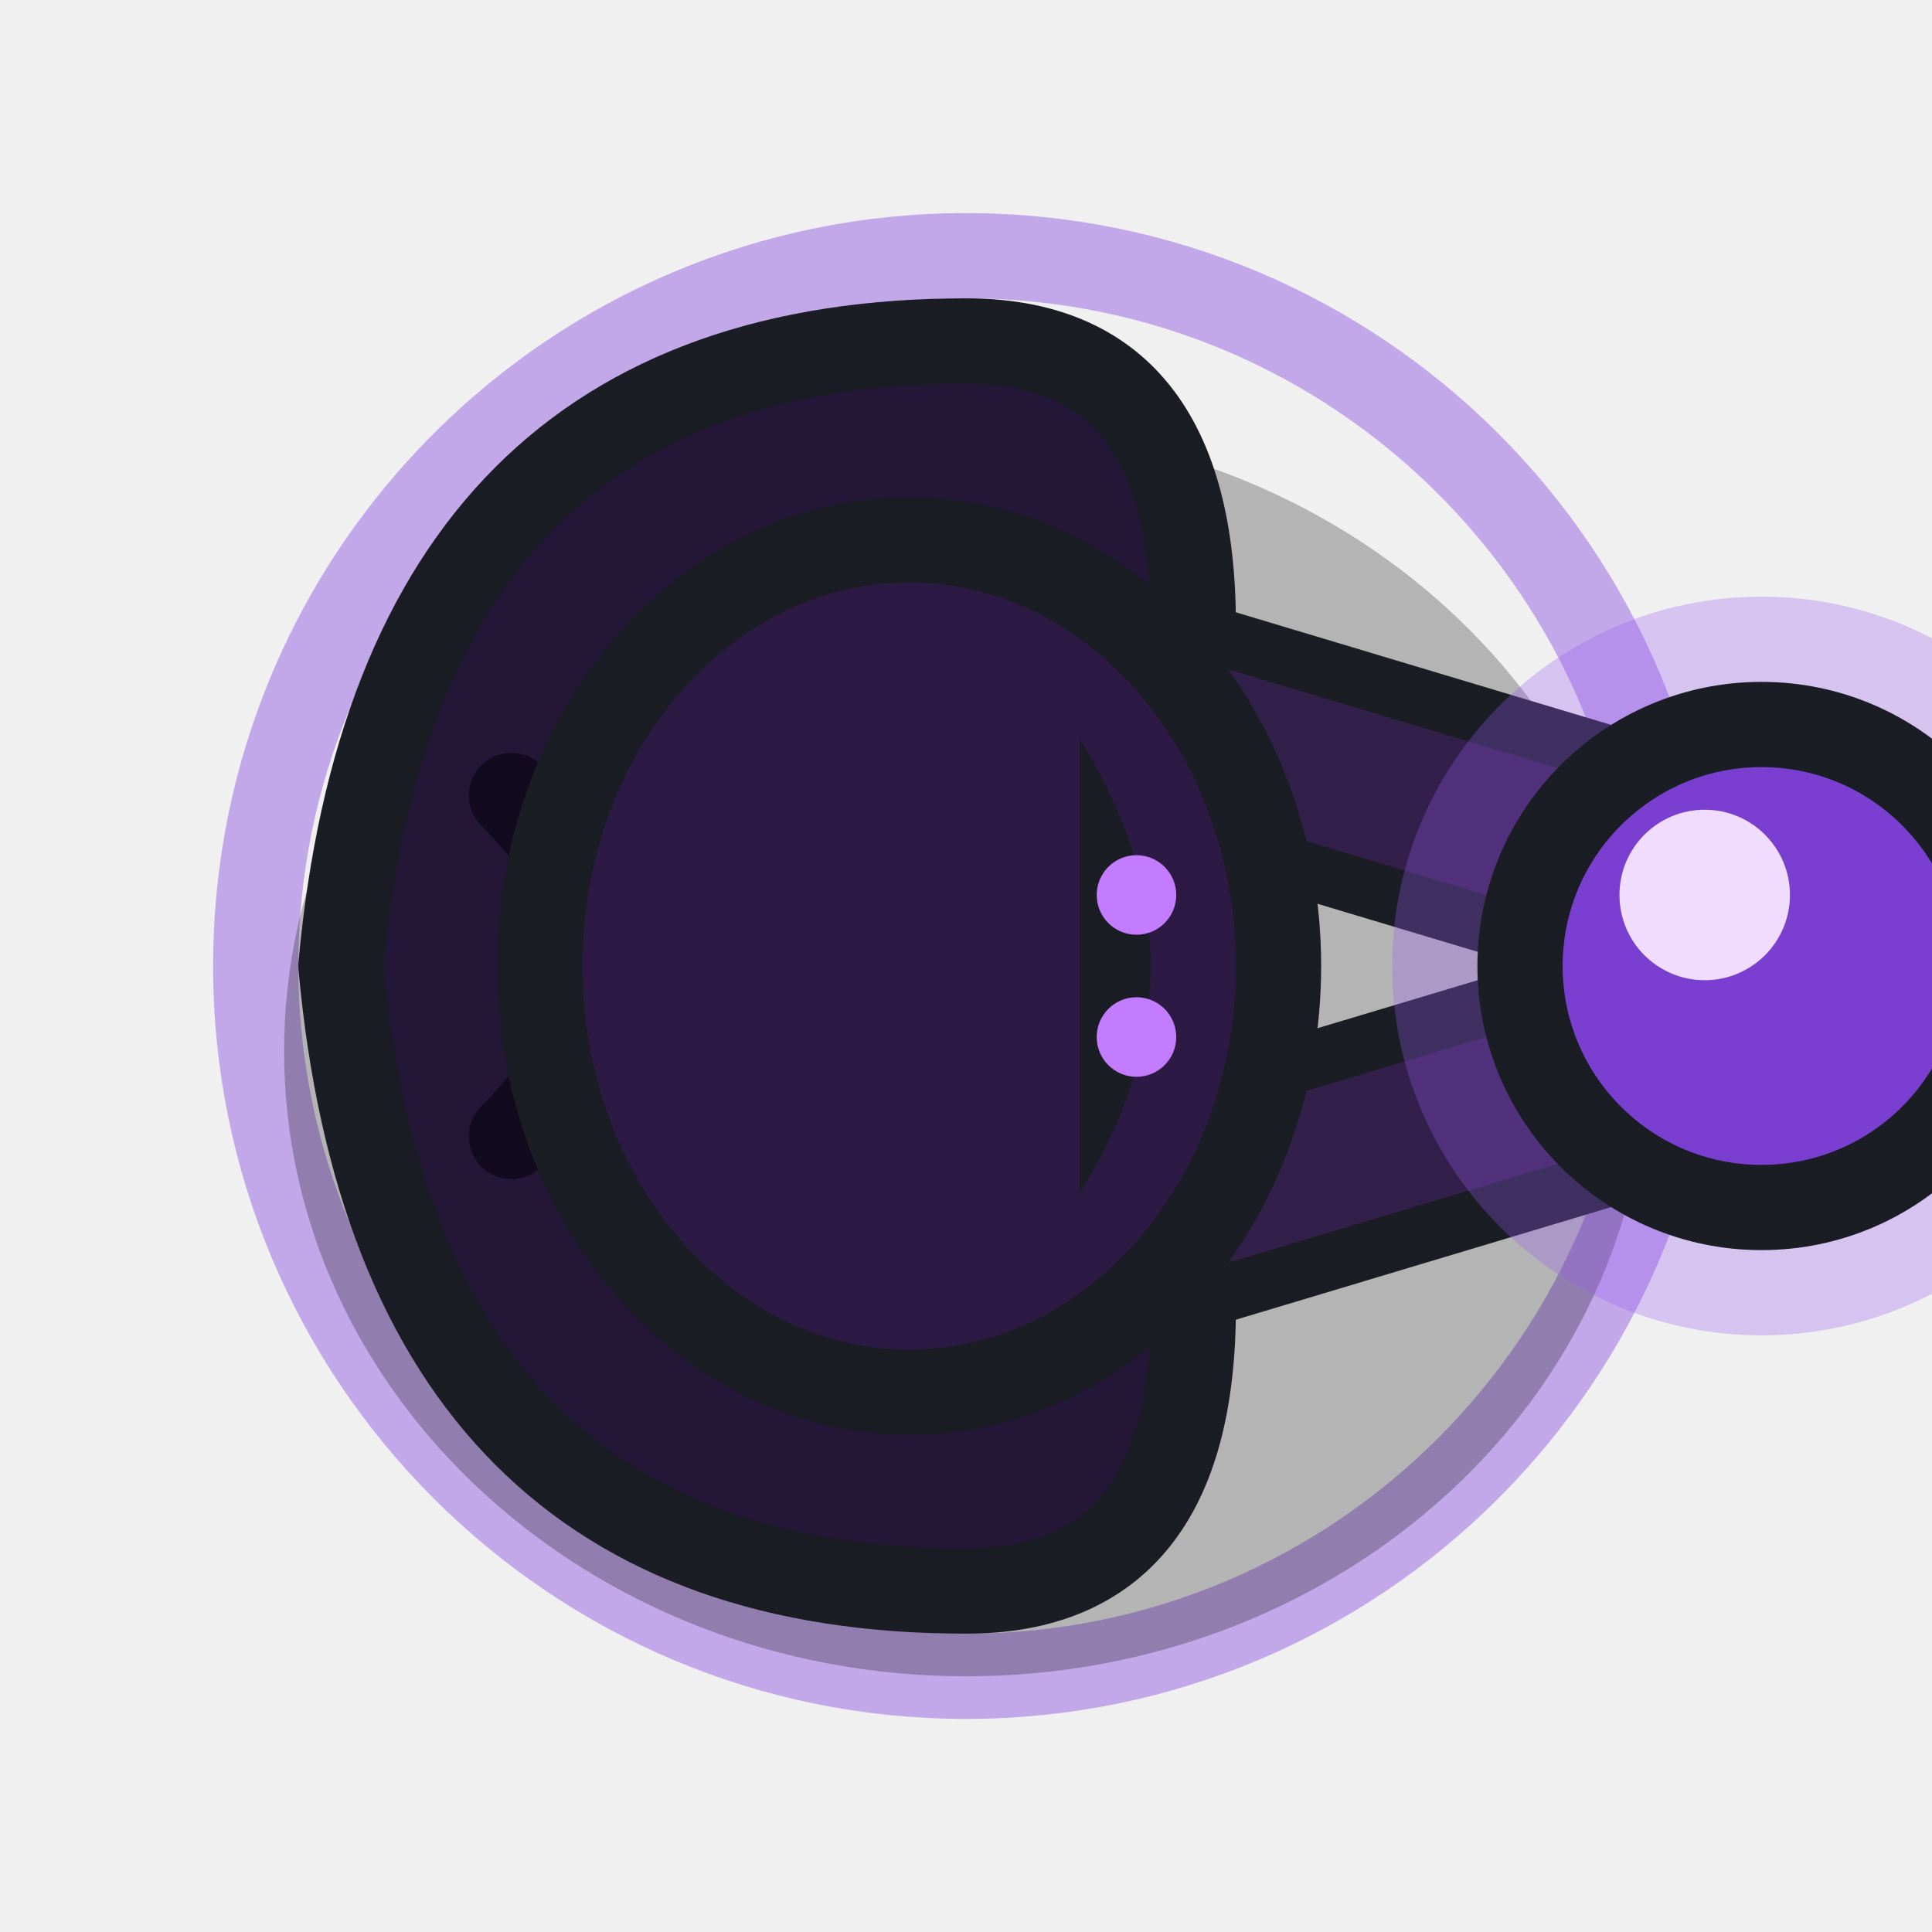
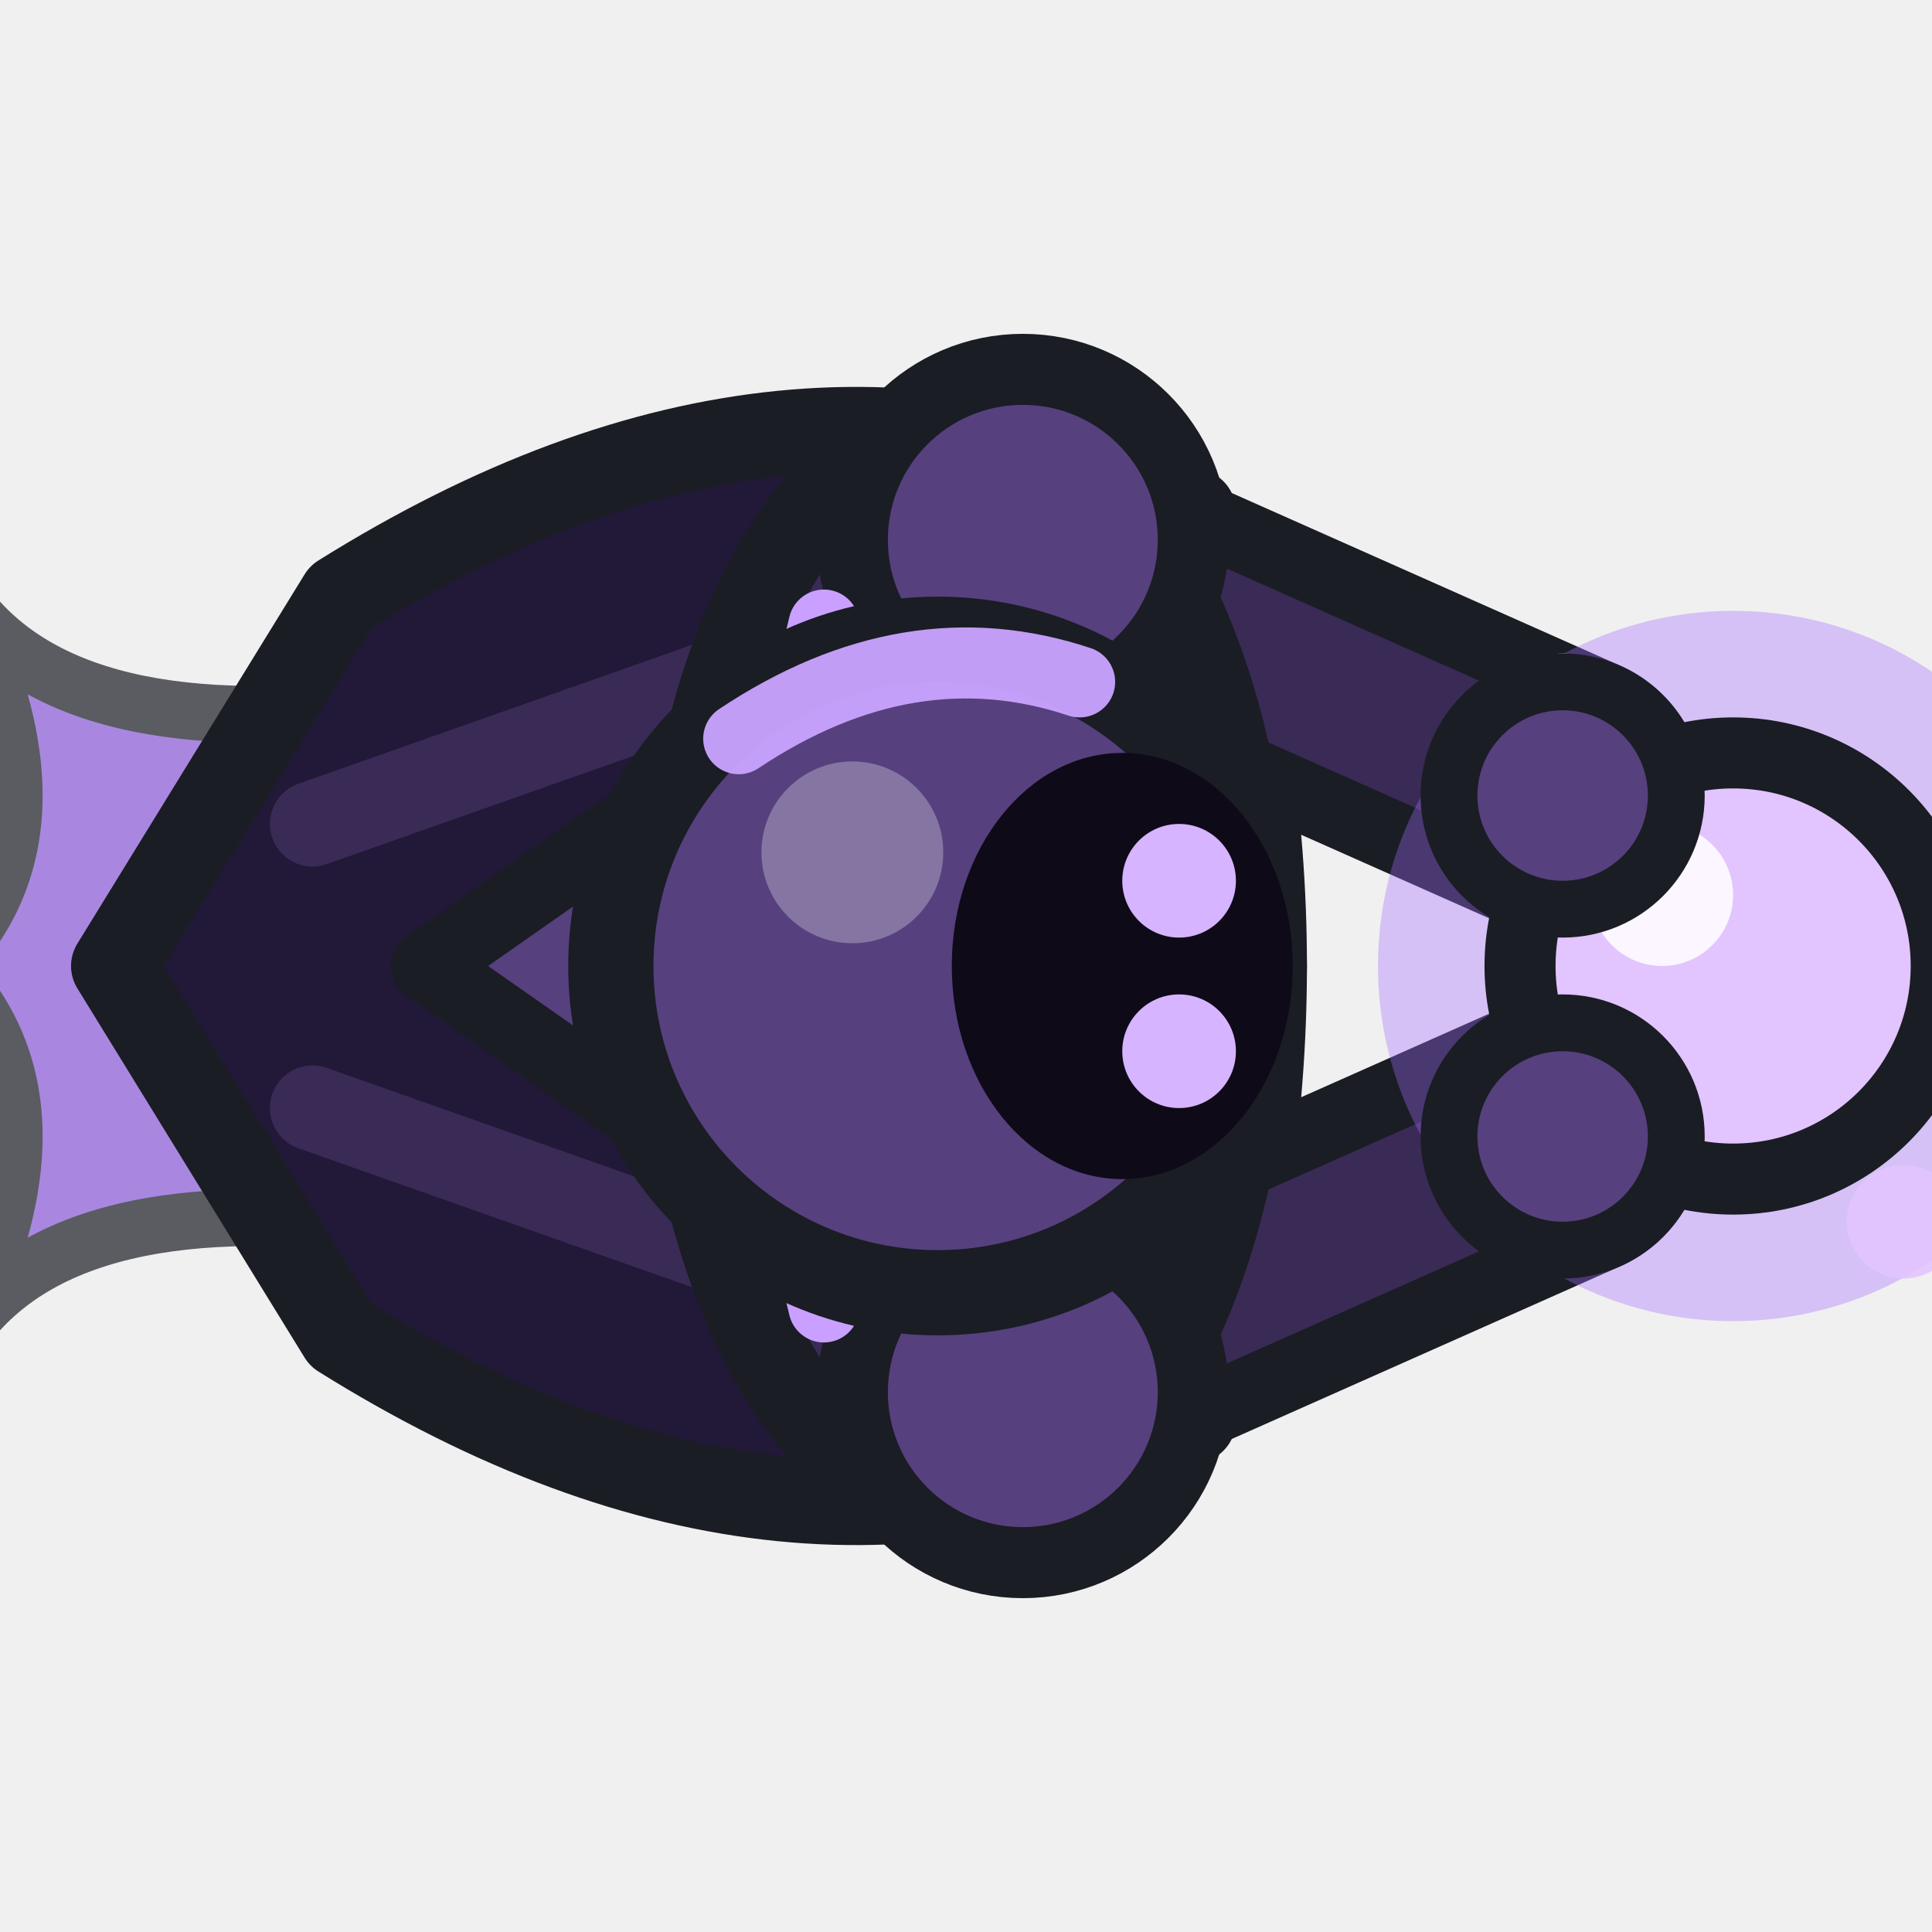
<svg xmlns="http://www.w3.org/2000/svg" width="68" height="68" viewBox="0 0 68 68">
  <g transform="translate(34 34)">
-     <circle cx="0" cy="0" r="25" fill="none" stroke="#8a4fe0" stroke-width="3" opacity="0.45" />
-     <ellipse cx="0" cy="3" rx="24" ry="22" fill="#000000" opacity="0.25" />
-     <path d="M -22 0 Q -20 -22 0 -22 Q 8 -22 8 -12 L 8 12 Q 8 22 0 22 Q -20 22 -22 0 Z" fill="#241636" stroke="#1a1d24" stroke-width="3" stroke-linejoin="round" />
-     <path d="M -16 -6 Q -10 0 -16 6" fill="none" stroke="#120a1e" stroke-width="3" stroke-linecap="round" />
-     <path d="M 2 -10 L 22 -4" stroke="#1a1d24" stroke-width="9" stroke-linecap="round" />
-     <path d="M 2 -10 L 22 -4" stroke="#33204a" stroke-width="5" stroke-linecap="round" />
-     <path d="M 2 10 L 22 4" stroke="#1a1d24" stroke-width="9" stroke-linecap="round" />
-     <path d="M 2 10 L 22 4" stroke="#33204a" stroke-width="5" stroke-linecap="round" />
-     <circle cx="28" cy="0" r="13" fill="#9a5cf0" opacity="0.3" />
-     <circle cx="28" cy="0" r="8.5" fill="#7a3fd0" stroke="#1a1d24" stroke-width="3" />
-     <circle cx="26" cy="-2.5" r="3" fill="#f0dcff" />
-     <ellipse cx="-2" cy="0" rx="13" ry="15" fill="#2c1a44" stroke="#1a1d24" stroke-width="3" />
-     <path d="M 4 -8 Q 9 0 4 8" fill="#1a1d24" />
-     <circle cx="6" cy="-2.5" r="1.4" fill="#c47cff" />
-     <circle cx="6" cy="2.5" r="1.4" fill="#c47cff" />
+     <path d="M -22 -9 Q -33 -8 -36 -14 Q -31 -5 -36 0 Q -31 5 -36 14 Q -33 8 -22 9 Z" fill="#8a5ad8" opacity="0.7" stroke="#1a1d24" stroke-width="2" stroke-linejoin="round" stroke-linecap="round" />
+     <path d="M 8 -16 Q -6 -23 -22 -13 L -30 0 L -22 13 Q -6 23 8 16 Q 13 0 8 -16 Z" fill="#221838" stroke="#1a1d24" stroke-width="3" stroke-linejoin="round" stroke-linecap="round" />
+     <path d="M -6 -11 L -23 -5 M -6 11 L -23 5" fill="none" stroke="#3a2a56" stroke-width="3" stroke-linecap="round" />
+     <path d="M 3 -14 L 21 -6" stroke="#1a1d24" stroke-width="10" stroke-linecap="round" />
+     <path d="M 3 -14 L 21 -6" stroke="#3a2a56" stroke-width="5" stroke-linecap="round" />
+     <path d="M 3 14 L 21 6" stroke="#1a1d24" stroke-width="10" stroke-linecap="round" />
+     <path d="M 3 14 L 21 6" stroke="#3a2a56" stroke-width="5" stroke-linecap="round" />
+     <ellipse cx="0" cy="0" rx="10" ry="19" fill="#3a2a56" stroke="#1a1d24" stroke-width="3" stroke-linejoin="round" stroke-linecap="round" />
+     <circle cx="2" cy="-15" r="6" fill="#56407e" stroke="#1a1d24" stroke-width="2.5" stroke-linejoin="round" stroke-linecap="round" />
+     <circle cx="2" cy="15" r="6" fill="#56407e" stroke="#1a1d24" stroke-width="2.5" stroke-linejoin="round" stroke-linecap="round" />
+     <path d="M -5 -12 Q -8 0 -5 12" fill="none" stroke="#c9a0ff" stroke-width="2.5" stroke-linecap="round" />
+     <circle cx="27" cy="0" r="12.5" fill="#a46bff" opacity="0.35" />
+     <circle cx="27" cy="0" r="7.5" fill="#e2c4ff" stroke="#1a1d24" stroke-width="2.5" stroke-linejoin="round" stroke-linecap="round" />
+     <circle cx="24.5" cy="-2.5" r="2.5" fill="#ffffff" opacity="0.85" />
+     <circle cx="21" cy="-9" r="2" fill="#e2c4ff" opacity="0.9" />
+     <circle cx="33" cy="9" r="2" fill="#e2c4ff" opacity="0.9" />
+     <circle cx="21" cy="-6" r="4" fill="#56407e" stroke="#1a1d24" stroke-width="2" stroke-linejoin="round" stroke-linecap="round" />
+     <circle cx="21" cy="6" r="4" fill="#56407e" stroke="#1a1d24" stroke-width="2" stroke-linejoin="round" stroke-linecap="round" />
+     <path d="M -9 -7 L -19 0 L -9 7 Z" fill="#56407e" stroke="#1a1d24" stroke-width="2.5" stroke-linejoin="round" stroke-linecap="round" />
+     <circle cx="-1" cy="0" r="11.5" fill="#56407e" stroke="#1a1d24" stroke-width="3" stroke-linejoin="round" stroke-linecap="round" />
+     <ellipse cx="5.5" cy="0" rx="6" ry="7.5" fill="#0e0a18" />
+     <circle cx="7.5" cy="-3" r="2" fill="#d6b4ff" />
+     <circle cx="7.5" cy="3" r="2" fill="#d6b4ff" />
+     <path d="M -8 -8 Q -2 -12 4 -10" fill="none" stroke="#c9a4ff" stroke-width="2.5" stroke-linecap="round" opacity="0.95" />
+     <circle cx="-4" cy="-4" r="3.2" fill="#ffffff" opacity="0.28" />
  </g>
</svg>
